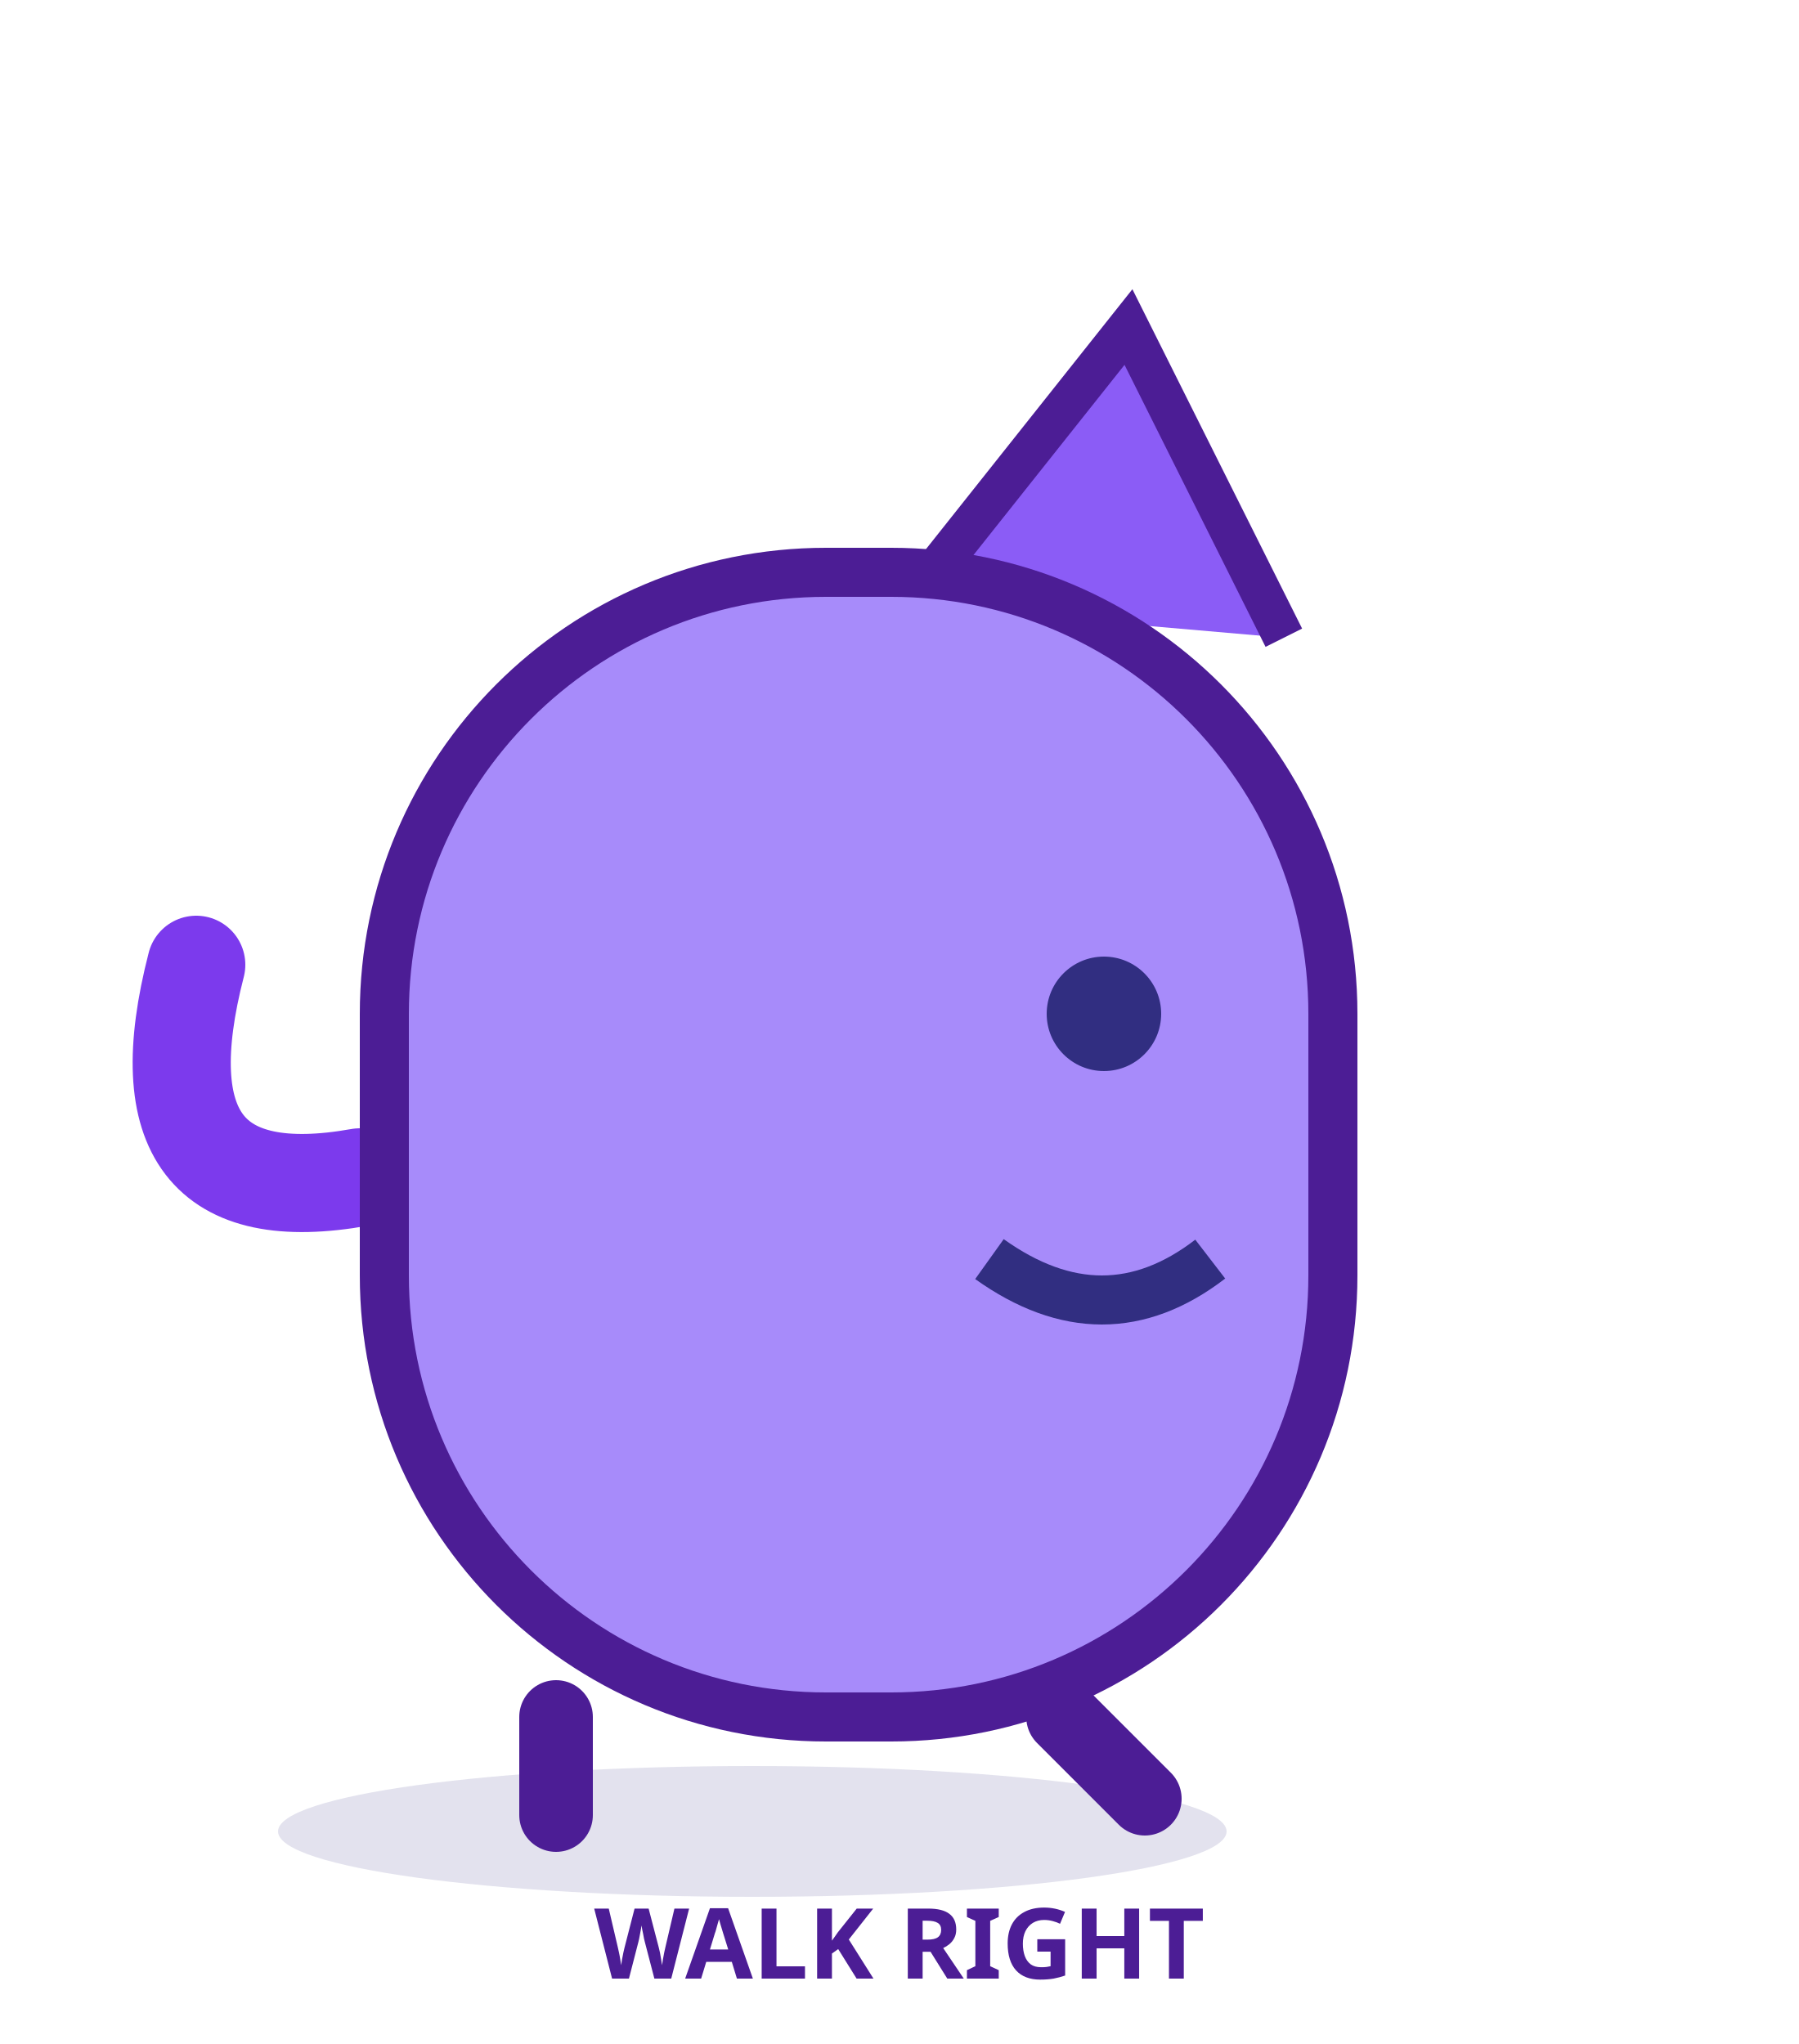
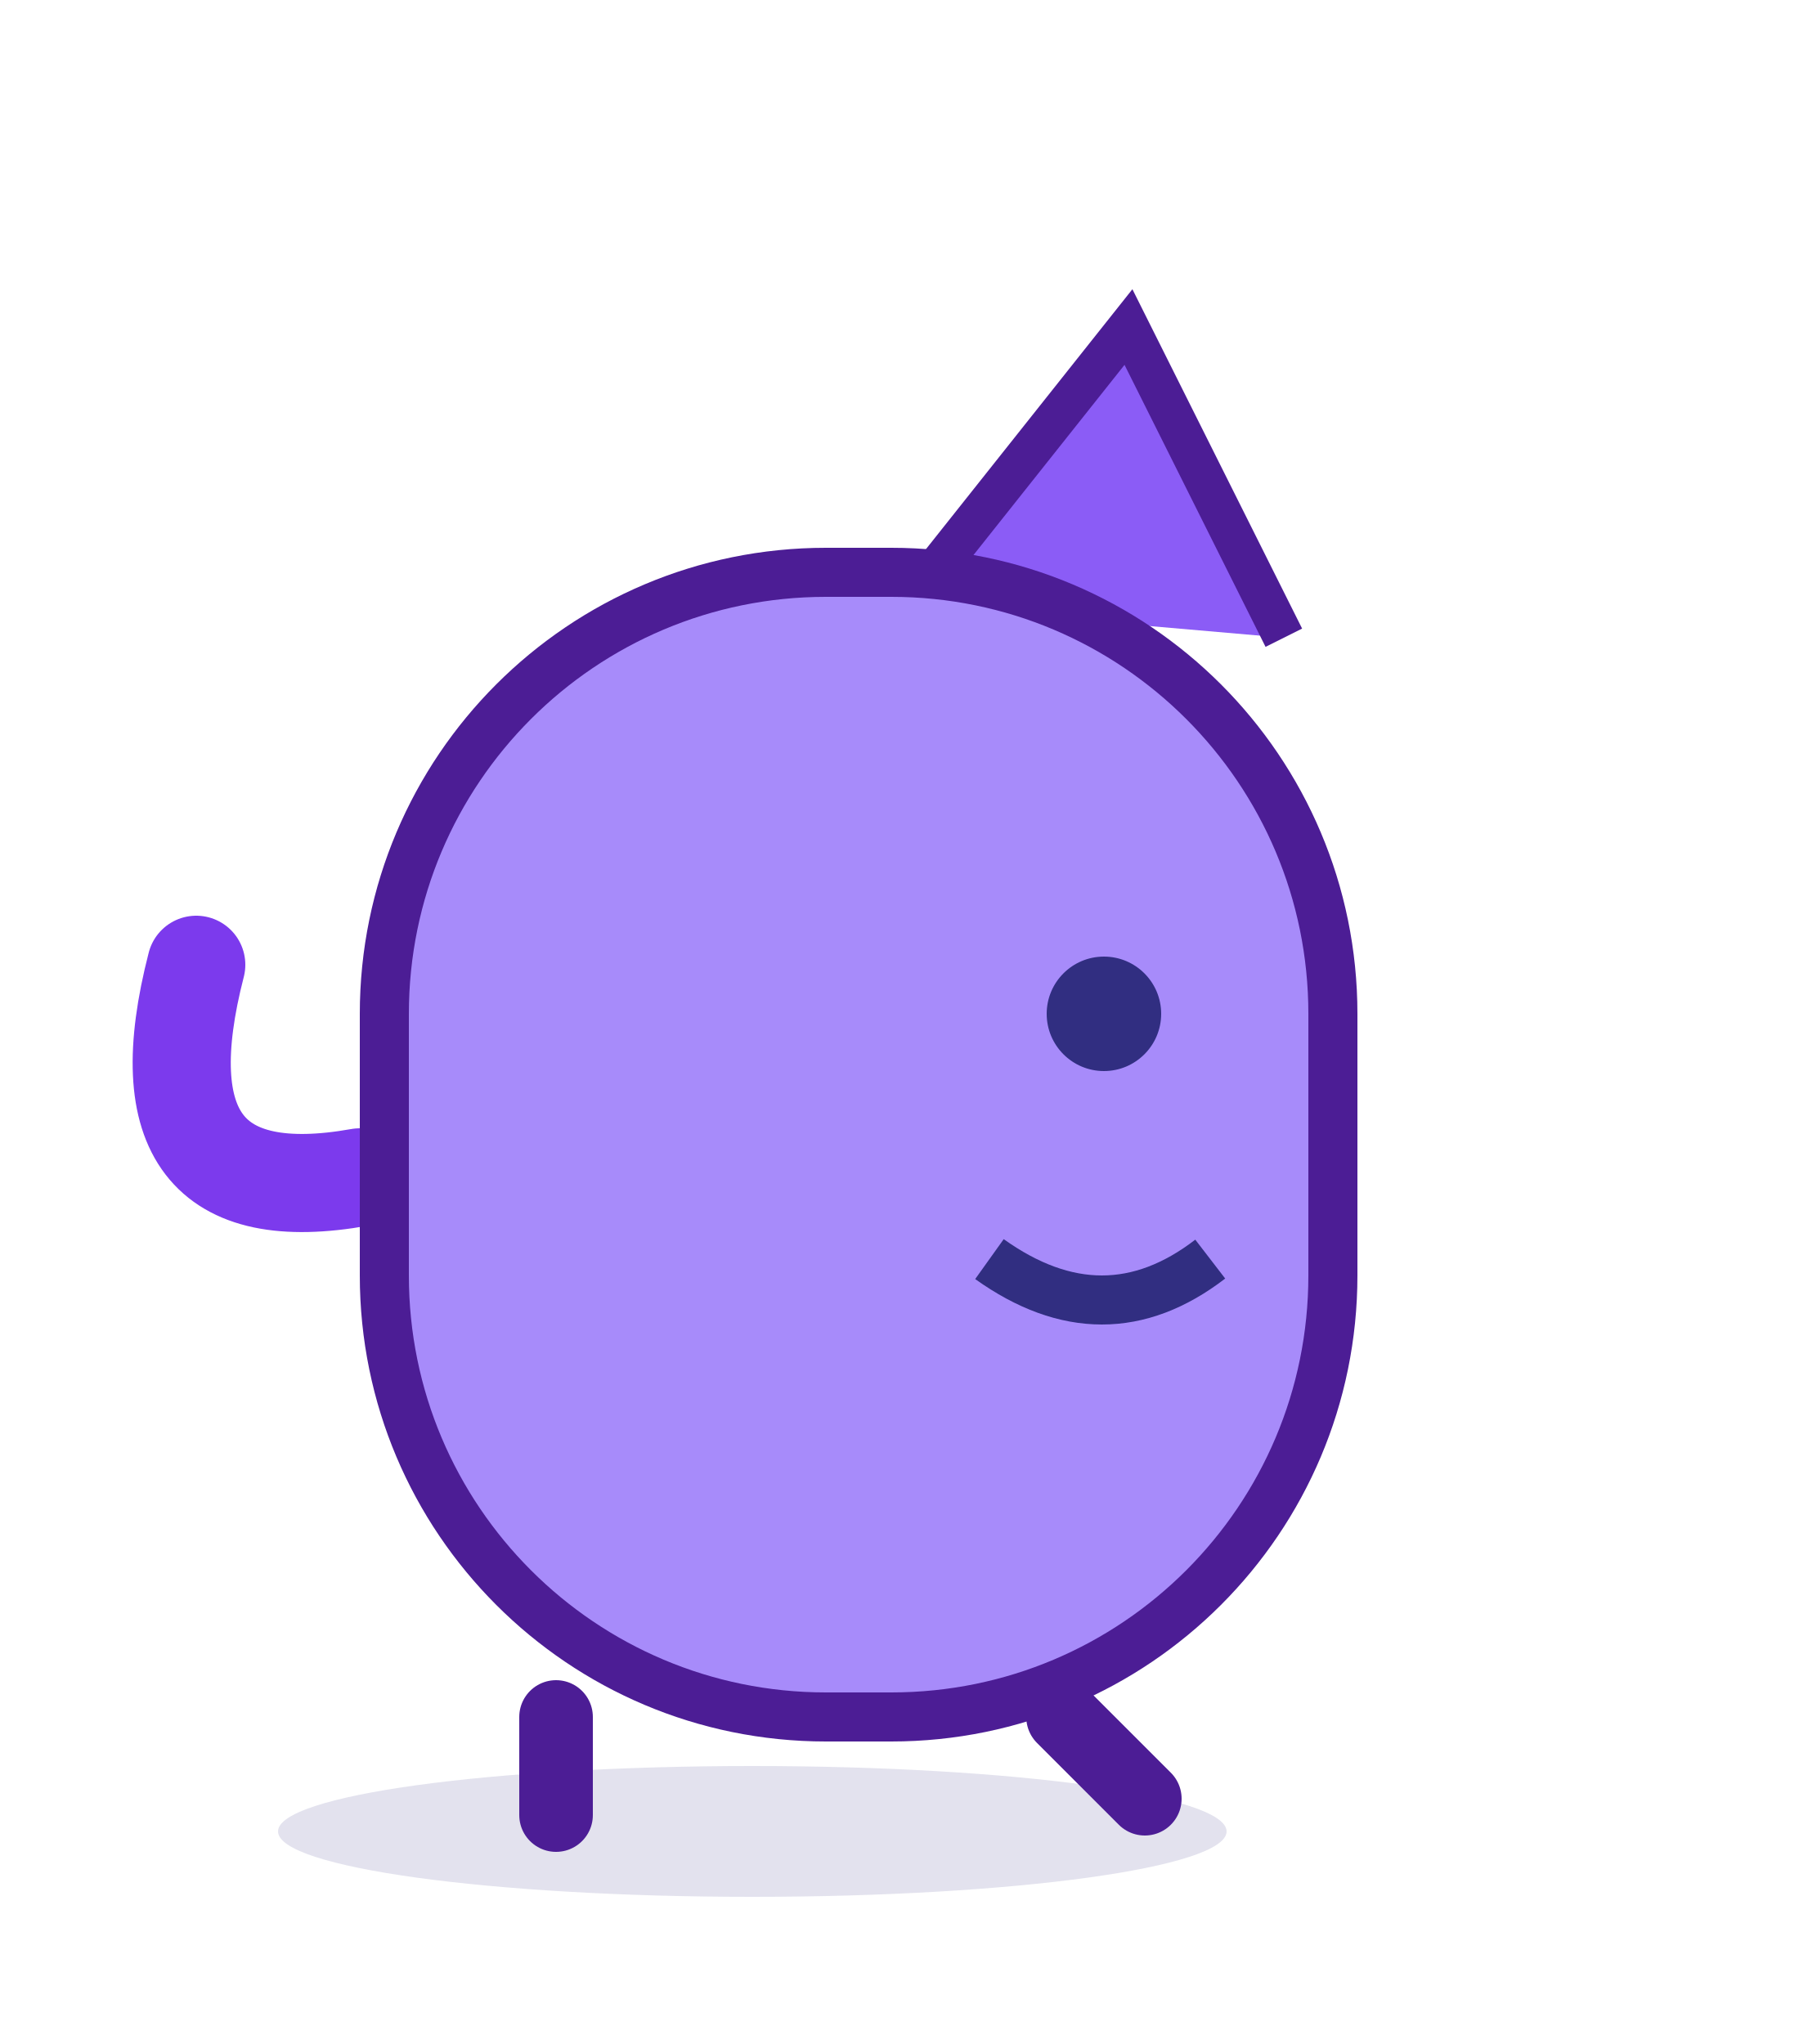
<svg xmlns="http://www.w3.org/2000/svg" viewBox="0 0 220 250">
  <ellipse cx="92" cy="224" rx="58" ry="8" fill="#312e81" opacity=".14" />
  <path d="M44 144q-28 5-20-26" fill="none" stroke="#7c3aed" stroke-width="12" stroke-linecap="round" />
  <g transform="translate(-10)">
    <path d="M121 74l27-34 19 38" fill="#8b5cf6" stroke="#4c1d95" stroke-width="5" />
    <rect x="57" y="70" width="116" height="140" rx="54" fill="#a78bfa" stroke="#4c1d95" stroke-width="6" />
    <circle cx="145" cy="124" r="7" fill="#312e81" />
    <path d="M131 154q14 10 27 0" fill="none" stroke="#312e81" stroke-width="6" />
    <path d="M78 210v12M140 210l10 10" stroke="#4c1d95" stroke-width="9" stroke-linecap="round" />
  </g>
-   <text x="110" y="242" text-anchor="middle" font-family="system-ui" font-size="12" font-weight="700" fill="#4c1d95">WALK RIGHT</text>
</svg>
